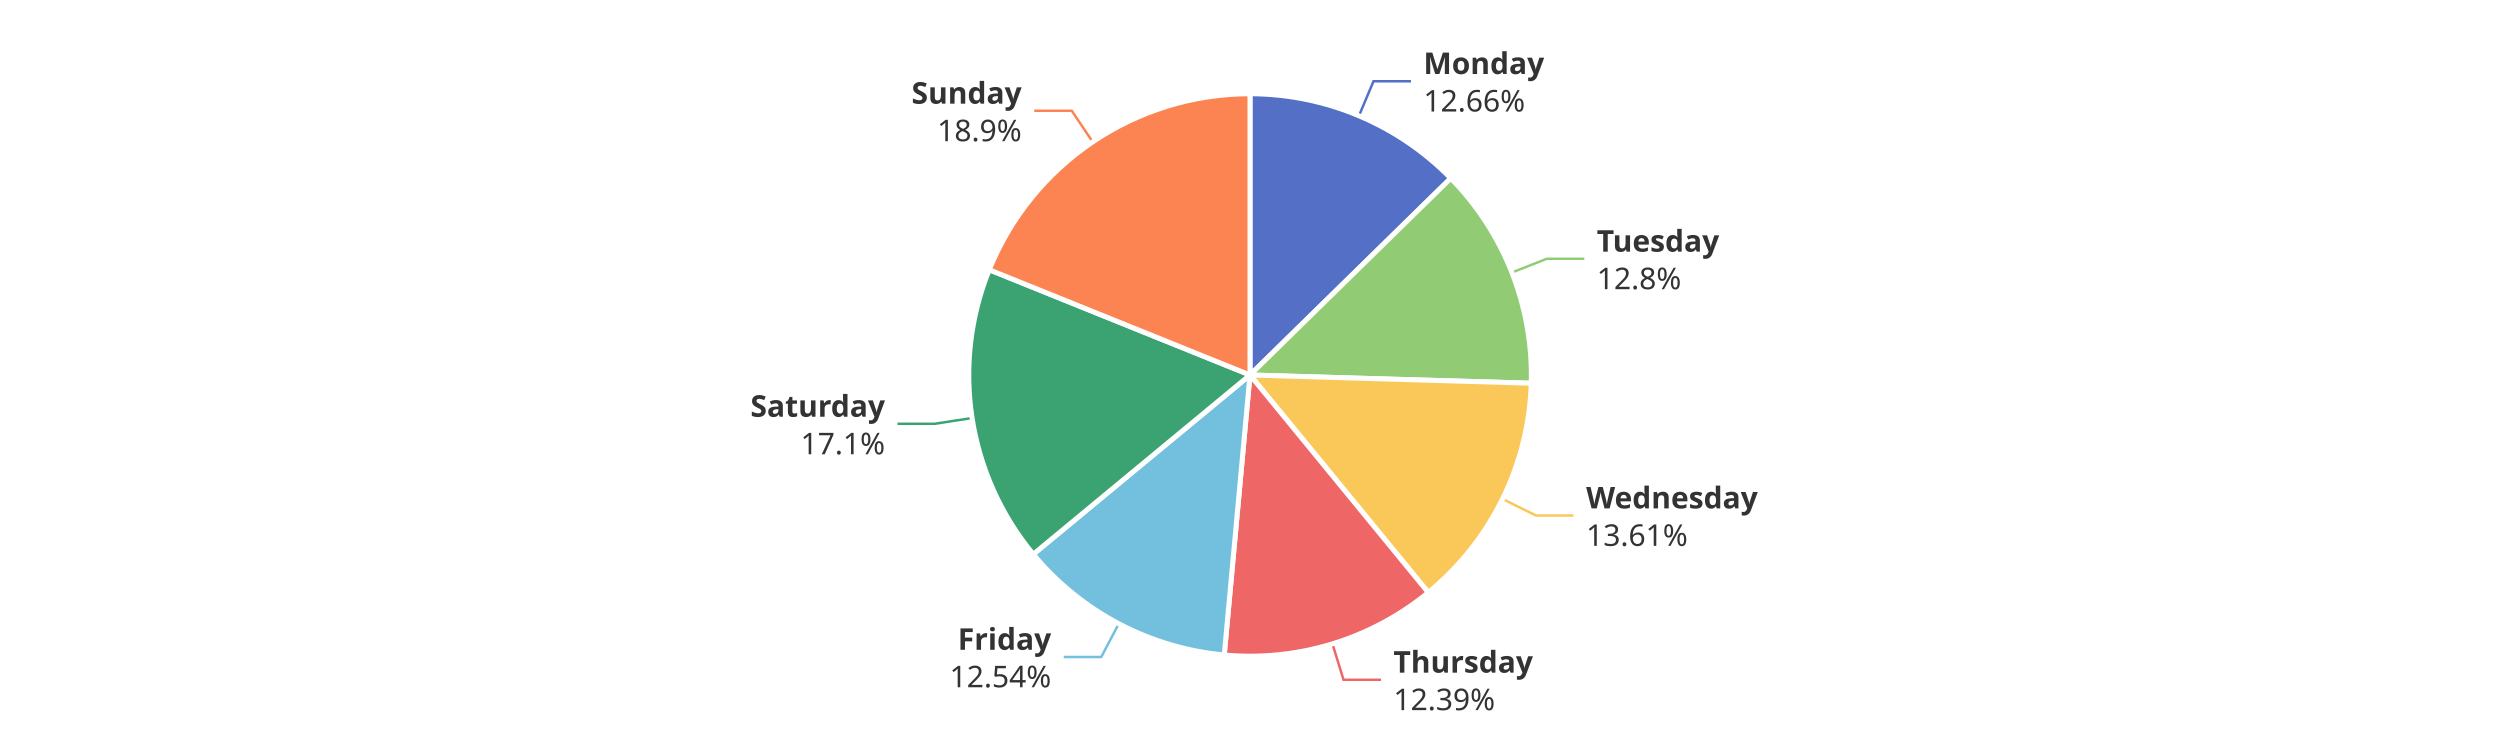
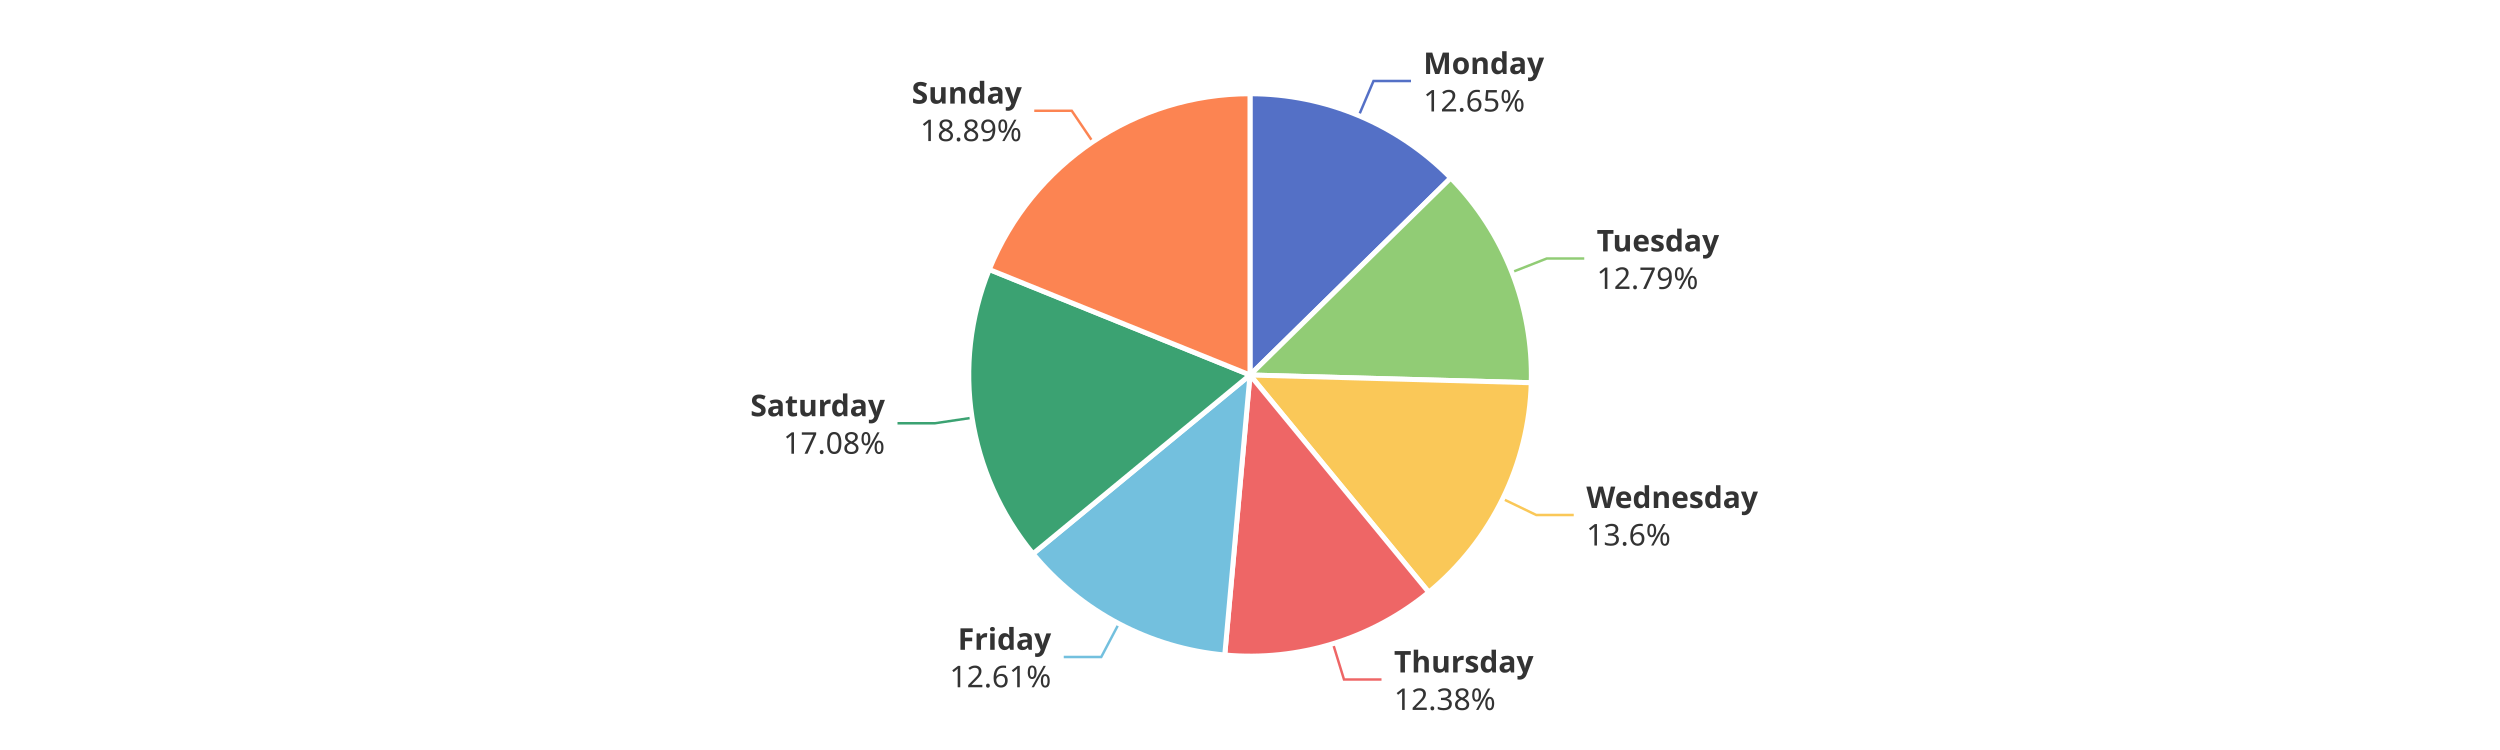
<svg xmlns="http://www.w3.org/2000/svg" width="1000" height="300" version="1.1" baseProfile="full" viewBox="0 0 1000 300">
  <rect width="1000" height="300" x="0" y="0" id="0" fill="#ffffff" />
-   <polyline points="543.6 46.3 549.4 32.5 564.4 32.5" fill="none" stroke="#5470c6" />
-   <polyline points="604.8 109 618.7 103.5 633.7 103.5" fill="none" stroke="#91cc75" />
-   <polyline points="601 199.6 614.4 206.2 629.4 206.2" fill="none" stroke="#fac858" />
-   <polyline points="533 257.6 537.4 271.9 552.4 271.9" fill="none" stroke="#ee6666" />
+   <polyline points="543.5 46.3 549.4 32.4 564.4 32.4" fill="none" stroke="#5470c6" />
+   <polyline points="604.7 108.9 618.7 103.4 633.7 103.4" fill="none" stroke="#91cc75" />
+   <polyline points="601 199.5 614.5 206 629.5 206" fill="none" stroke="#fac858" />
+   <polyline points="533.2 257.5 537.6 271.8 552.6 271.8" fill="none" stroke="#ee6666" />
  <polyline points="447.5 249.5 440.5 262.8 425.5 262.8" fill="none" stroke="#73c0de" />
-   <polyline points="388.8 167.2 374 169.5 359 169.5" fill="none" stroke="#3ba272" />
-   <polyline points="437.1 56.8 428.7 44.3 413.7 44.3" fill="none" stroke="#fc8452" />
-   <path d="M500 37.5A112.5 112.5 0 0 1 580.3 71.3L500 150Z" fill="#5470c6" stroke="#fff" stroke-width="2" stroke-linejoin="round" />
-   <path d="M580.3 71.3A112.5 112.5 0 0 1 612.5 153.3L500 150Z" fill="#91cc75" stroke="#fff" stroke-width="2" stroke-linejoin="round" />
-   <path d="M612.5 153.3A112.5 112.5 0 0 1 571.3 237L500 150Z" fill="#fac858" stroke="#fff" stroke-width="2" stroke-linejoin="round" />
-   <path d="M571.3 237A112.5 112.5 0 0 1 489.7 262L500 150Z" fill="#ee6666" stroke="#fff" stroke-width="2" stroke-linejoin="round" />
-   <path d="M489.7 262A112.5 112.5 0 0 1 413.3 221.7L500 150Z" fill="#73c0de" stroke="#fff" stroke-width="2" stroke-linejoin="round" />
-   <path d="M413.3 221.7A112.5 112.5 0 0 1 395.7 107.9L500 150Z" fill="#3ba272" stroke="#fff" stroke-width="2" stroke-linejoin="round" />
-   <path d="M395.7 107.9A112.5 112.5 0 0 1 500 37.5L500 150Z" fill="#fc8452" stroke="#fff" stroke-width="2" stroke-linejoin="round" />
-   <path d="M0 -15l42.8 0l0 30l-42.8 0Z" transform="translate(569.3836 32.4521)" fill="none" />
-   <text dominant-baseline="central" text-anchor="start" style="font-size:12px;font-family:sans-serif;font-weight:bold;" y="-7.5" transform="translate(569.3836 32.4521)" fill="#333" stroke="rgb(255,255,255)" stroke-width="2" paint-order="stroke" stroke-miterlimit="2">Monday</text>
-   <text dominant-baseline="central" text-anchor="start" style="font-size:12px;font-family:sans-serif;" y="7.5" transform="translate(569.3836 32.4521)" fill="#333" stroke="rgb(255,255,255)" stroke-width="2" paint-order="stroke" stroke-miterlimit="2">12.66%</text>
-   <path d="M0 -15l46.2 0l0 30l-46.2 0Z" transform="translate(638.7226 103.5114)" fill="none" />
-   <text dominant-baseline="central" text-anchor="start" style="font-size:12px;font-family:sans-serif;font-weight:bold;" y="-7.5" transform="translate(638.7226 103.5114)" fill="#333" stroke="rgb(255,255,255)" stroke-width="2" paint-order="stroke" stroke-miterlimit="2">Tuesday</text>
-   <text dominant-baseline="central" text-anchor="start" style="font-size:12px;font-family:sans-serif;" y="7.5" transform="translate(638.7226 103.5114)" fill="#333" stroke="rgb(255,255,255)" stroke-width="2" paint-order="stroke" stroke-miterlimit="2">12.8%</text>
-   <path d="M0 -15l63.6 0l0 30l-63.6 0Z" transform="translate(634.4456 206.2001)" fill="none" />
-   <text dominant-baseline="central" text-anchor="start" style="font-size:12px;font-family:sans-serif;font-weight:bold;" y="-7.5" transform="translate(634.4456 206.2001)" fill="#333" stroke="rgb(255,255,255)" stroke-width="2" paint-order="stroke" stroke-miterlimit="2">Wednesday</text>
-   <text dominant-baseline="central" text-anchor="start" style="font-size:12px;font-family:sans-serif;" y="7.5" transform="translate(634.4456 206.2001)" fill="#333" stroke="rgb(255,255,255)" stroke-width="2" paint-order="stroke" stroke-miterlimit="2">13.61%</text>
-   <path d="M0 -15l50.2 0l0 30l-50.2 0Z" transform="translate(557.3753 271.8989)" fill="none" />
-   <text dominant-baseline="central" text-anchor="start" style="font-size:12px;font-family:sans-serif;font-weight:bold;" y="-7.5" transform="translate(557.3753 271.8989)" fill="#333" stroke="rgb(255,255,255)" stroke-width="2" paint-order="stroke" stroke-miterlimit="2">Thursday</text>
-   <text dominant-baseline="central" text-anchor="start" style="font-size:12px;font-family:sans-serif;" y="7.5" transform="translate(557.3753 271.8989)" fill="#333" stroke="rgb(255,255,255)" stroke-width="2" paint-order="stroke" stroke-miterlimit="2">12.39%</text>
-   <path d="M-40.9 -15l40.9 0l0 30l-40.9 0Z" transform="translate(420.4806 262.755)" fill="none" />
-   <text dominant-baseline="central" text-anchor="end" style="font-size:12px;font-family:sans-serif;font-weight:bold;" y="-7.5" transform="translate(420.4806 262.755)" fill="#333" stroke="rgb(255,255,255)" stroke-width="2" paint-order="stroke" stroke-miterlimit="2">Friday</text>
-   <text dominant-baseline="central" text-anchor="end" style="font-size:12px;font-family:sans-serif;" y="7.5" transform="translate(420.4806 262.755)" fill="#333" stroke="rgb(255,255,255)" stroke-width="2" paint-order="stroke" stroke-miterlimit="2">12.54%</text>
-   <path d="M-48.2 -15l48.2 0l0 30l-48.2 0Z" transform="translate(354.0077 169.5497)" fill="none" />
-   <text dominant-baseline="central" text-anchor="end" style="font-size:12px;font-family:sans-serif;font-weight:bold;" y="-7.5" transform="translate(354.0077 169.5497)" fill="#333" stroke="rgb(255,255,255)" stroke-width="2" paint-order="stroke" stroke-miterlimit="2">Saturday</text>
-   <text dominant-baseline="central" text-anchor="end" style="font-size:12px;font-family:sans-serif;" y="7.5" transform="translate(354.0077 169.5497)" fill="#333" stroke="rgb(255,255,255)" stroke-width="2" paint-order="stroke" stroke-miterlimit="2">17.1%</text>
-   <path d="M-40.9 -15l40.9 0l0 30l-40.9 0Z" transform="translate(408.666 44.3226)" fill="none" />
-   <text dominant-baseline="central" text-anchor="end" style="font-size:12px;font-family:sans-serif;font-weight:bold;" y="-7.5" transform="translate(408.666 44.3226)" fill="#333" stroke="rgb(255,255,255)" stroke-width="2" paint-order="stroke" stroke-miterlimit="2">Sunday</text>
-   <text dominant-baseline="central" text-anchor="end" style="font-size:12px;font-family:sans-serif;" y="7.5" transform="translate(408.666 44.3226)" fill="#333" stroke="rgb(255,255,255)" stroke-width="2" paint-order="stroke" stroke-miterlimit="2">18.9%</text>
+   <polyline points="388.8 167.1 374 169.3 359 169.3" fill="none" stroke="#3ba272" />
+   <polyline points="437.1 56.7 428.7 44.3 413.7 44.3" fill="none" stroke="#fc8452" />
+   <path d="M500 37.5A112.5 112.5 0 0 1 580.3 71.2L500 150Z" fill="#5470c6" stroke="#fff" stroke-width="2" stroke-linejoin="round" />
+   <path d="M580.3 71.2A112.5 112.5 0 0 1 612.5 153.1L500 150Z" fill="#91cc75" stroke="#fff" stroke-width="2" stroke-linejoin="round" />
+   <path d="M612.5 153.1A112.5 112.5 0 0 1 571.5 236.9L500 150Z" fill="#fac858" stroke="#fff" stroke-width="2" stroke-linejoin="round" />
+   <path d="M571.5 236.9A112.5 112.5 0 0 1 489.9 262L500 150Z" fill="#ee6666" stroke="#fff" stroke-width="2" stroke-linejoin="round" />
+   <path d="M489.9 262A112.5 112.5 0 0 1 413.2 221.5L500 150Z" fill="#73c0de" stroke="#fff" stroke-width="2" stroke-linejoin="round" />
+   <path d="M413.2 221.5A112.5 112.5 0 0 1 395.7 107.8L500 150Z" fill="#3ba272" stroke="#fff" stroke-width="2" stroke-linejoin="round" />
+   <path d="M395.7 107.8A112.5 112.5 0 0 1 500 37.5L500 150Z" fill="#fc8452" stroke="#fff" stroke-width="2" stroke-linejoin="round" />
+   <path d="M0 -15l42.8 0l0 30l-42.8 0Z" transform="translate(569.3514 32.4386)" fill="none" />
+   <text dominant-baseline="central" text-anchor="start" style="font-size:12px;font-family:sans-serif;font-weight:bold;" y="-7.5" transform="translate(569.3514 32.4386)" fill="#333" stroke="rgb(255,255,255)" stroke-width="2" paint-order="stroke" stroke-miterlimit="2">Monday</text>
+   <text dominant-baseline="central" text-anchor="start" style="font-size:12px;font-family:sans-serif;" y="7.5" transform="translate(569.3514 32.4386)" fill="#333" stroke="rgb(255,255,255)" stroke-width="2" paint-order="stroke" stroke-miterlimit="2">12.65%</text>
+   <path d="M0 -15l46.2 0l0 30l-46.2 0Z" transform="translate(638.6843 103.4137)" fill="none" />
+   <text dominant-baseline="central" text-anchor="start" style="font-size:12px;font-family:sans-serif;font-weight:bold;" y="-7.5" transform="translate(638.6843 103.4137)" fill="#333" stroke="rgb(255,255,255)" stroke-width="2" paint-order="stroke" stroke-miterlimit="2">Tuesday</text>
+   <text dominant-baseline="central" text-anchor="start" style="font-size:12px;font-family:sans-serif;" y="7.5" transform="translate(638.6843 103.4137)" fill="#333" stroke="rgb(255,255,255)" stroke-width="2" paint-order="stroke" stroke-miterlimit="2">12.79%</text>
+   <path d="M0 -15l63.6 0l0 30l-63.6 0Z" transform="translate(634.5224 206.0435)" fill="none" />
+   <text dominant-baseline="central" text-anchor="start" style="font-size:12px;font-family:sans-serif;font-weight:bold;" y="-7.5" transform="translate(634.5224 206.0435)" fill="#333" stroke="rgb(255,255,255)" stroke-width="2" paint-order="stroke" stroke-miterlimit="2">Wednesday</text>
+   <text dominant-baseline="central" text-anchor="start" style="font-size:12px;font-family:sans-serif;" y="7.5" transform="translate(634.5224 206.0435)" fill="#333" stroke="rgb(255,255,255)" stroke-width="2" paint-order="stroke" stroke-miterlimit="2">13.6%</text>
+   <path d="M0 -15l50.2 0l0 30l-50.2 0Z" transform="translate(557.6086 271.8271)" fill="none" />
+   <text dominant-baseline="central" text-anchor="start" style="font-size:12px;font-family:sans-serif;font-weight:bold;" y="-7.5" transform="translate(557.6086 271.8271)" fill="#333" stroke="rgb(255,255,255)" stroke-width="2" paint-order="stroke" stroke-miterlimit="2">Thursday</text>
+   <text dominant-baseline="central" text-anchor="start" style="font-size:12px;font-family:sans-serif;" y="7.5" transform="translate(557.6086 271.8271)" fill="#333" stroke="rgb(255,255,255)" stroke-width="2" paint-order="stroke" stroke-miterlimit="2">12.38%</text>
+   <path d="M-40.9 -15l40.9 0l0 30l-40.9 0Z" transform="translate(420.4751 262.7521)" fill="none" />
+   <text dominant-baseline="central" text-anchor="end" style="font-size:12px;font-family:sans-serif;font-weight:bold;" y="-7.5" transform="translate(420.4751 262.7521)" fill="#333" stroke="rgb(255,255,255)" stroke-width="2" paint-order="stroke" stroke-miterlimit="2">Friday</text>
+   <text dominant-baseline="central" text-anchor="end" style="font-size:12px;font-family:sans-serif;" y="7.5" transform="translate(420.4751 262.7521)" fill="#333" stroke="rgb(255,255,255)" stroke-width="2" paint-order="stroke" stroke-miterlimit="2">12.61%</text>
+   <path d="M-48.2 -15l48.2 0l0 30l-48.2 0Z" transform="translate(353.9744 169.3339)" fill="none" />
+   <text dominant-baseline="central" text-anchor="end" style="font-size:12px;font-family:sans-serif;font-weight:bold;" y="-7.5" transform="translate(353.9744 169.3339)" fill="#333" stroke="rgb(255,255,255)" stroke-width="2" paint-order="stroke" stroke-miterlimit="2">Saturday</text>
+   <text dominant-baseline="central" text-anchor="end" style="font-size:12px;font-family:sans-serif;" y="7.5" transform="translate(353.9744 169.3339)" fill="#333" stroke="rgb(255,255,255)" stroke-width="2" paint-order="stroke" stroke-miterlimit="2">17.08%</text>
+   <path d="M-40.9 -15l40.9 0l0 30l-40.9 0Z" transform="translate(408.7262 44.282)" fill="none" />
+   <text dominant-baseline="central" text-anchor="end" style="font-size:12px;font-family:sans-serif;font-weight:bold;" y="-7.5" transform="translate(408.7262 44.282)" fill="#333" stroke="rgb(255,255,255)" stroke-width="2" paint-order="stroke" stroke-miterlimit="2">Sunday</text>
+   <text dominant-baseline="central" text-anchor="end" style="font-size:12px;font-family:sans-serif;" y="7.5" transform="translate(408.7262 44.282)" fill="#333" stroke="rgb(255,255,255)" stroke-width="2" paint-order="stroke" stroke-miterlimit="2">18.89%</text>
</svg>
